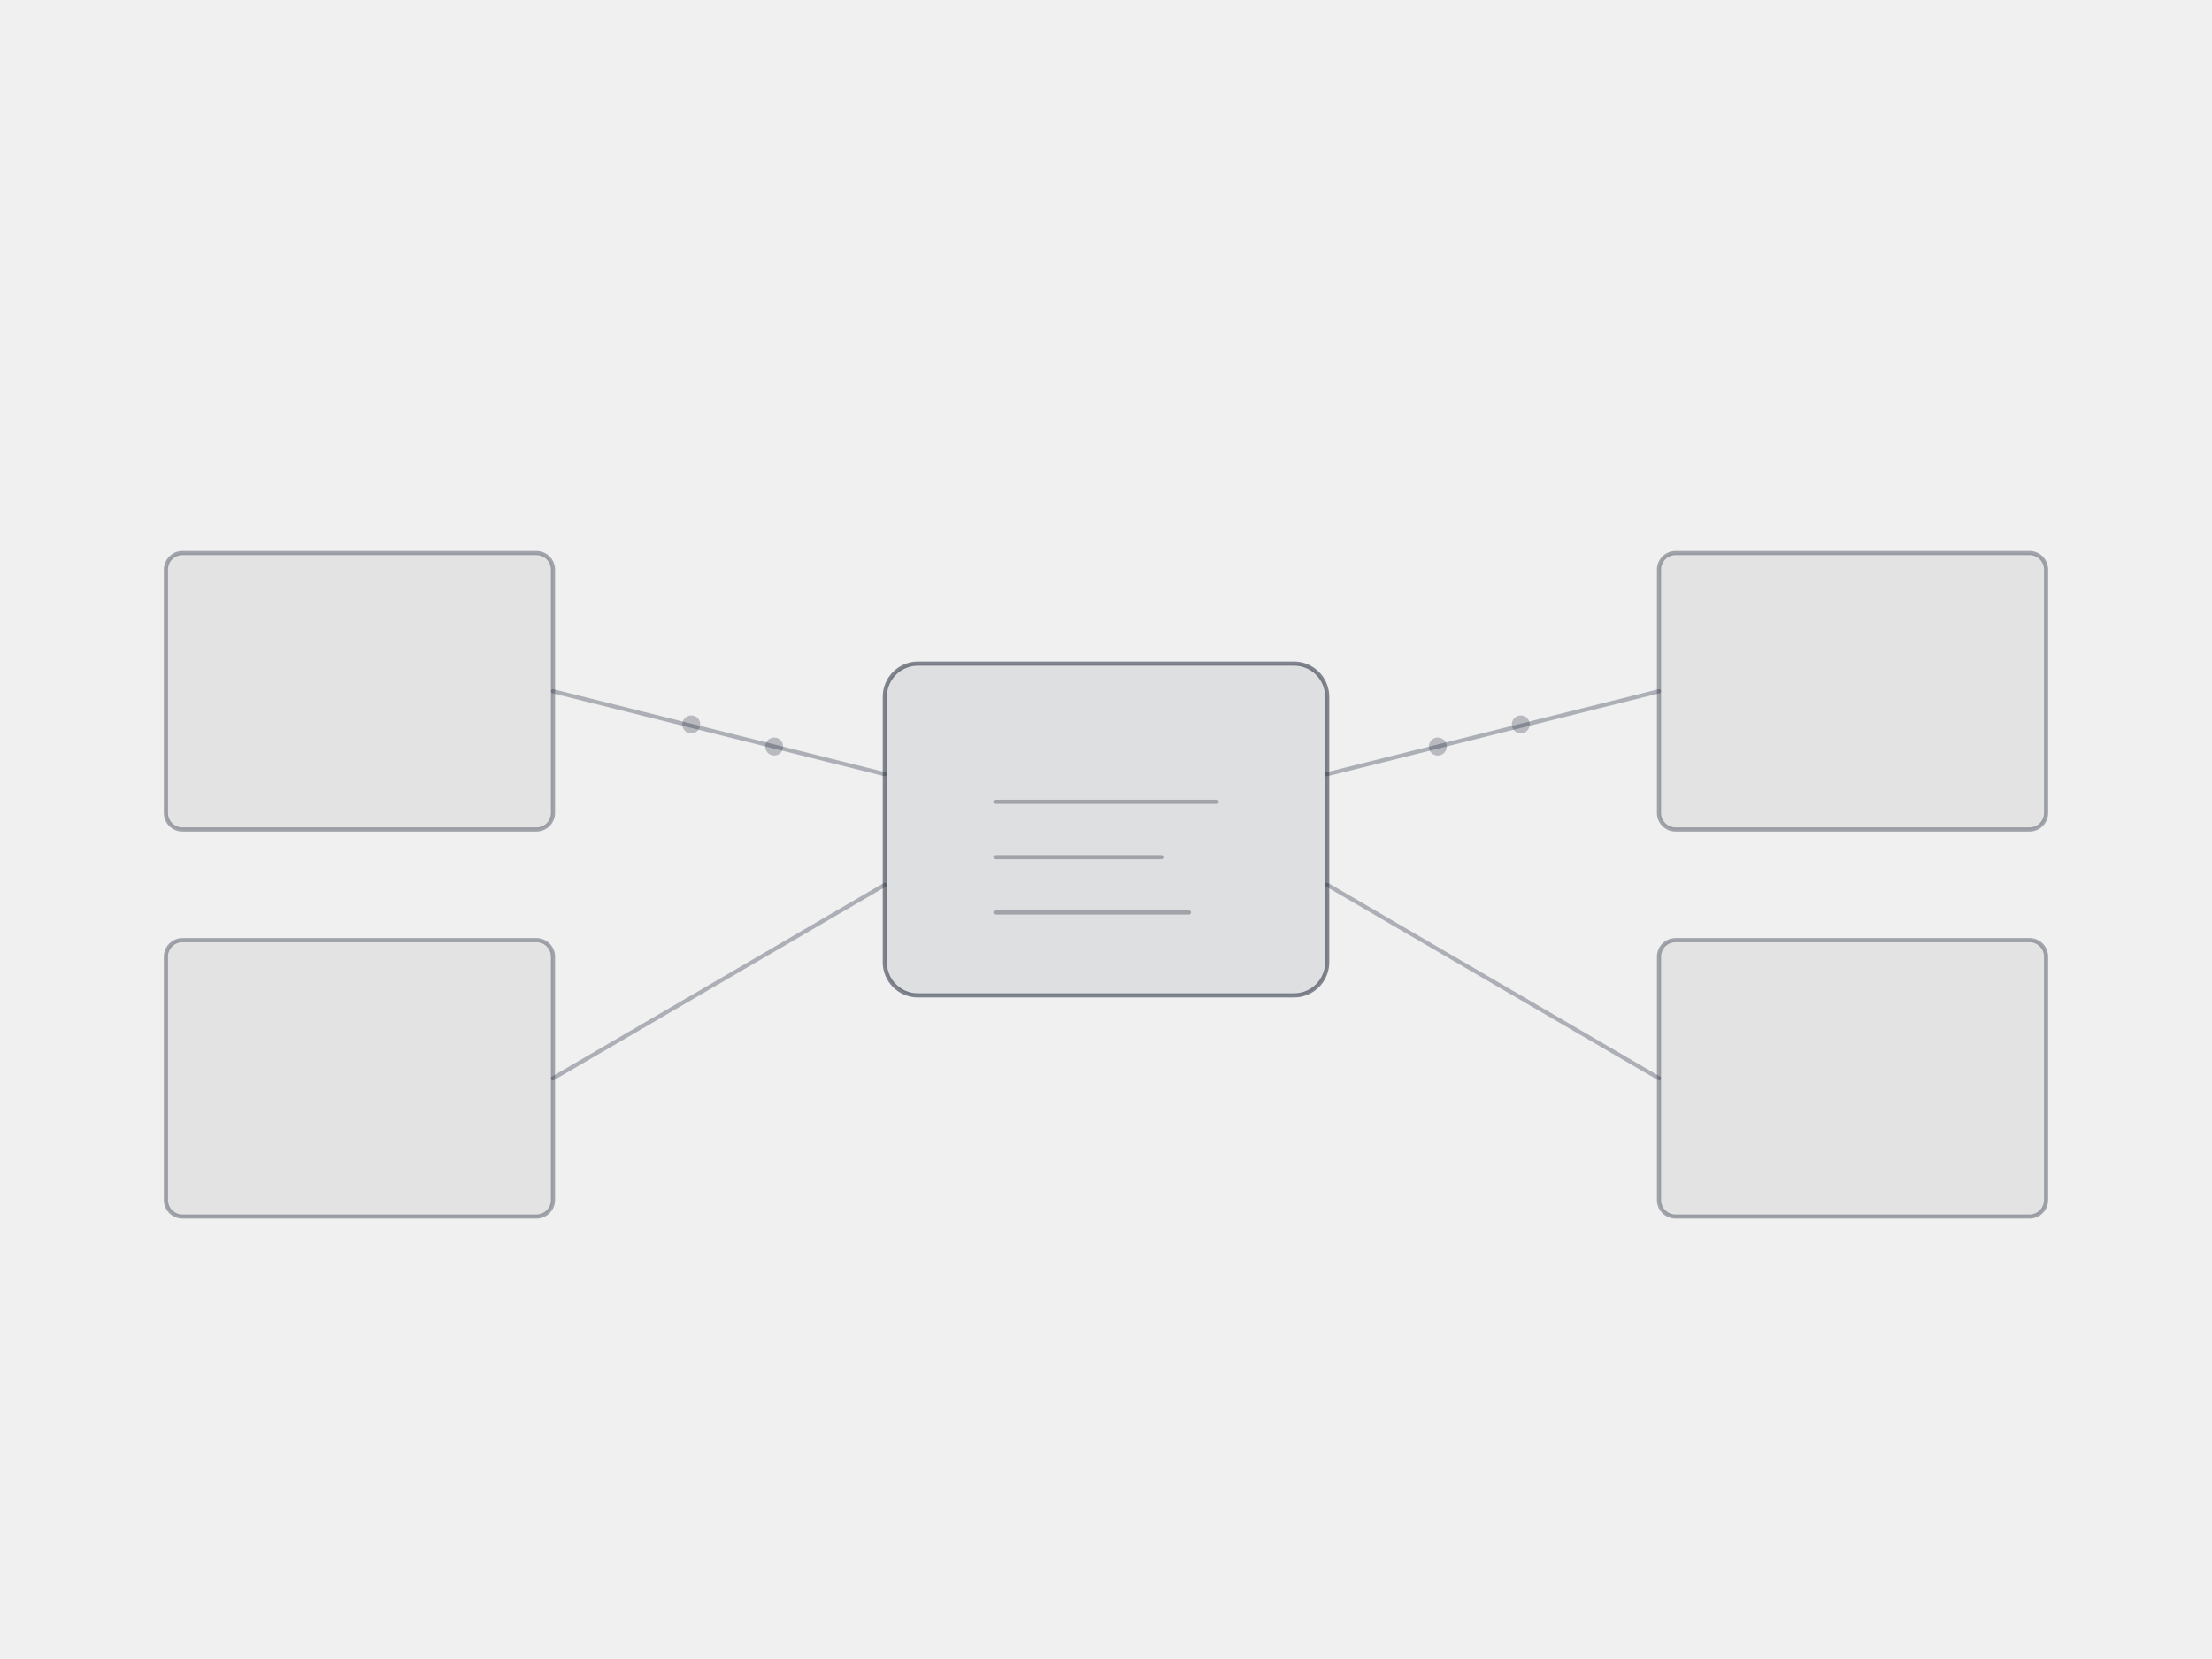
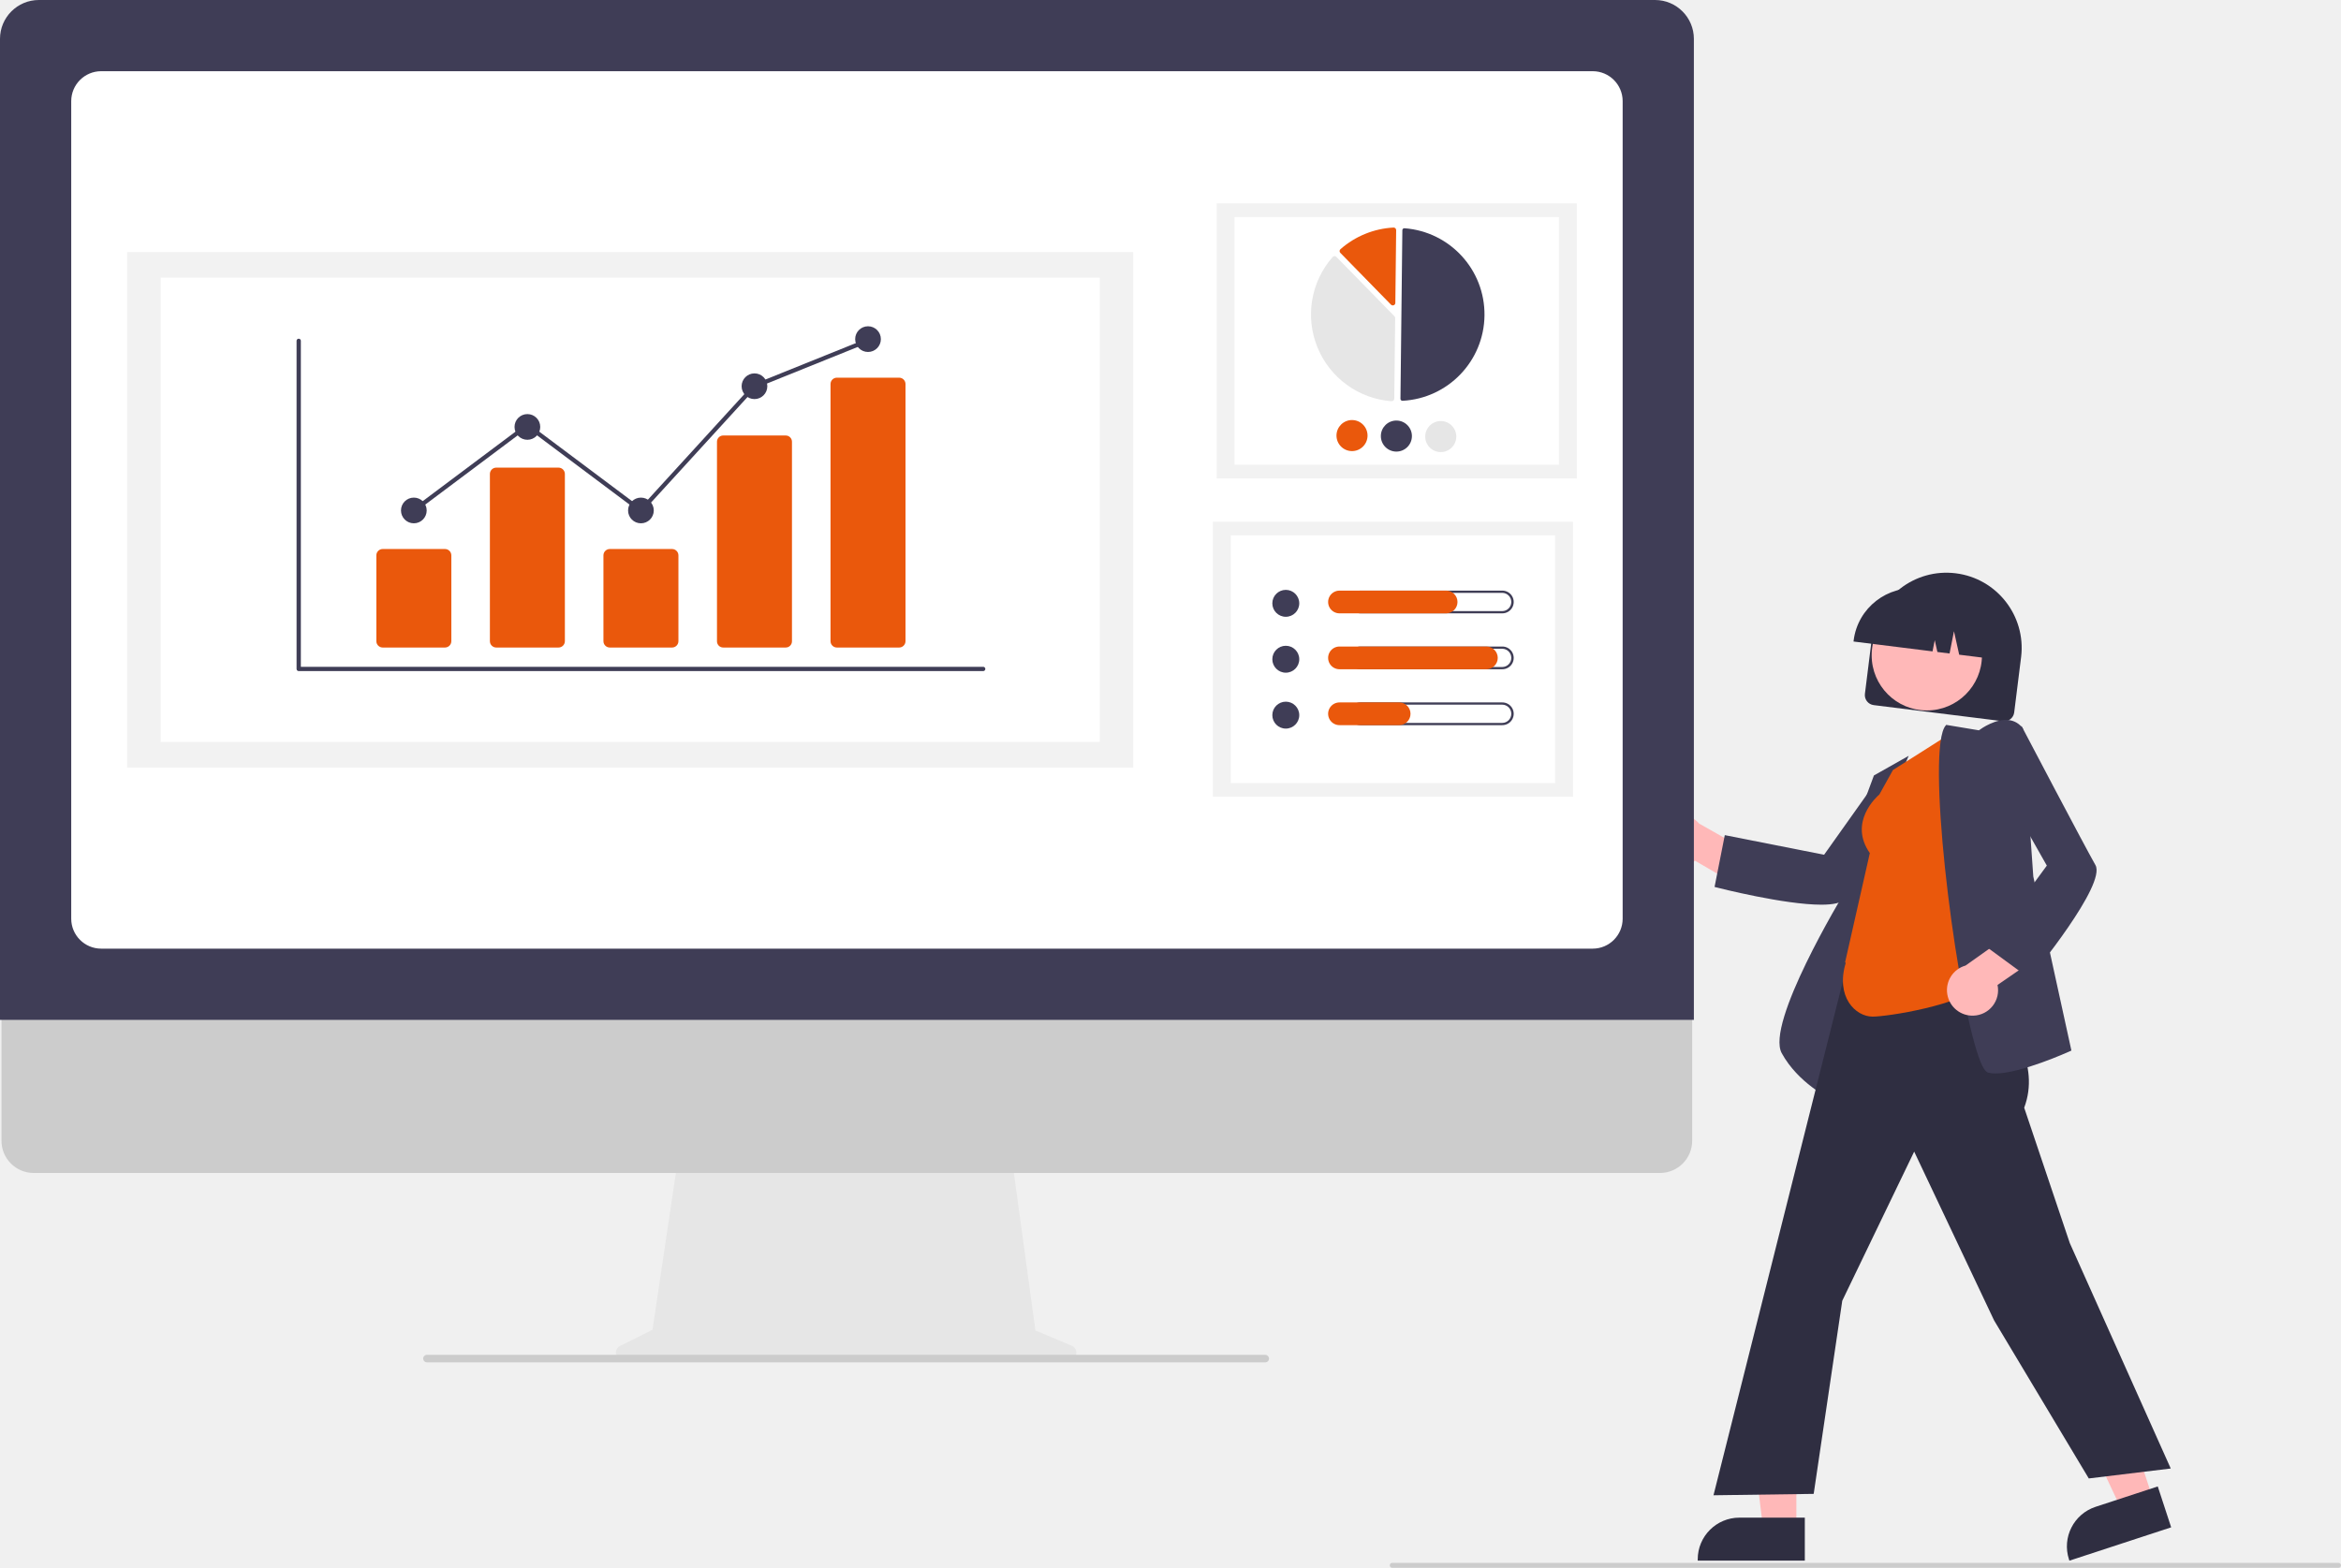
- <svg xmlns="http://www.w3.org/2000/svg" viewBox="0 0 800 600" fill="none" stroke="#0f172a" stroke-width="1.5" stroke-linecap="round">
-   <rect x="60" y="200" width="140" height="100" rx="6" opacity="0.06" fill="#0f172a" stroke="none" />
-   <rect x="60" y="200" width="140" height="100" rx="6" opacity="0.35" />
-   <rect x="60" y="340" width="140" height="100" rx="6" opacity="0.06" fill="#0f172a" stroke="none" />
-   <rect x="60" y="340" width="140" height="100" rx="6" opacity="0.35" />
-   <rect x="320" y="240" width="160" height="120" rx="12" opacity="0.08" fill="#0f172a" stroke="none" />
-   <rect x="320" y="240" width="160" height="120" rx="12" opacity="0.5" />
-   <line x1="360" y1="290" x2="440" y2="290" opacity="0.3" />
-   <line x1="360" y1="310" x2="420" y2="310" opacity="0.3" />
-   <line x1="360" y1="330" x2="430" y2="330" opacity="0.3" />
-   <rect x="600" y="200" width="140" height="100" rx="6" opacity="0.06" fill="#0f172a" stroke="none" />
-   <rect x="600" y="200" width="140" height="100" rx="6" opacity="0.35" />
-   <rect x="600" y="340" width="140" height="100" rx="6" opacity="0.06" fill="#0f172a" stroke="none" />
-   <rect x="600" y="340" width="140" height="100" rx="6" opacity="0.35" />
-   <path d="M200 250 L320 280" opacity="0.3" />
-   <path d="M200 390 L320 320" opacity="0.3" />
-   <path d="M480 280 L600 250" opacity="0.3" />
-   <path d="M480 320 L600 390" opacity="0.3" />
-   <circle cx="250" cy="262" r="2.5" fill="#0f172a" opacity="0.25" />
-   <circle cx="280" cy="270" r="2.5" fill="#0f172a" opacity="0.25" />
-   <circle cx="520" cy="270" r="2.5" fill="#0f172a" opacity="0.25" />
-   <circle cx="550" cy="262" r="2.5" fill="#0f172a" opacity="0.25" />
+ <svg xmlns="http://www.w3.org/2000/svg" data-name="Layer 1" viewBox="0 0 942.547 631.439">
+   <path d="M879.59,413.72l2.798-22.427a30.285,30.285,0,0,1,60.103,7.498l-2.798,22.427a4.073,4.073,0,0,1-4.54,3.533l-52.03-6.491A4.073,4.073,0,0,1,879.59,413.72Z" fill="#2f2e41" transform="translate(-128.7264 -134.2805)" />
+   <circle cx="775.786" cy="263.927" fill="#ffb8b8" r="22.204" />
+   <path d="M875.055,392.201a23.984,23.984,0,0,1,26.738-20.806l4.486.56a23.983,23.983,0,0,1,20.806,26.738l-.056.449-9.479-1.183-2.104-9.456L913.67,397.474l-4.899-.611-1.061-4.771-.896,4.527-31.815-3.969Z" fill="#2f2e41" transform="translate(-128.7264 -134.2805)" />
+   <path d="M795.916,477.411a10.228,10.228,0,0,0,15.284,3.515L831.367,492.74l10.168-10.504-28.714-16.283a10.283,10.283,0,0,0-16.905,11.459Z" fill="#ffb8b8" transform="translate(-128.7264 -134.2805)" />
+   <path d="M862.013,498.639c-14.875,0-41.052-6.659-42.501-7.031l-.458-.117,4.12-20.859,39.982,7.897,21.721-30.587,24.937-2.535-.696.916c-.324.427-32.47,42.743-37.472,49.842C870.382,497.956,866.776,498.639,862.013,498.639Z" fill="#3f3d56" transform="translate(-128.7264 -134.2805)" />
+   <path d="M866.001,576.928l-.595-.284c-.127-.061-12.765-6.208-19.311-18.209-6.515-11.944,23.983-62.612,26.117-66.128l.031-16.091L883.213,446.595l13.992-7.908L885.192,466.716Z" fill="#3f3d56" transform="translate(-128.7264 -134.2805)" />
+   <polygon fill="#ffb8b8" points="723.257 615.591 709.885 615.59 703.523 564.011 723.259 564.012 723.257 615.591" />
+   <path d="M855.393,762.833l-43.118-.002v-.545A16.784,16.784,0,0,1,829.058,745.504h.001l26.335.001Z" fill="#2f2e41" transform="translate(-128.7264 -134.2805)" />
+   <polygon fill="#ffb8b8" points="866.891 603.872 854.184 608.035 832.077 561.002 850.832 554.857 866.891 603.872" />
+   <path d="M1002.895,749.408,961.92,762.833l-.17-.518a16.784,16.784,0,0,1,10.722-21.174l.001-0,25.026-8.199Z" fill="#2f2e41" transform="translate(-128.7264 -134.2805)" />
+   <path d="M969.726,729.72l-38.12-63.641L899.426,598.086l-28.958,60.061-11.504,77.788-40.343.561.159-.631L880.517,490.553l48.352,7.224-2.201,31.916,1.311,1.864c10.923,15.517,22.216,31.56,15.739,48.854l18.362,54.522,40.646,90.786Z" fill="#2f2e41" transform="translate(-128.7264 -134.2805)" />
+   <path d="M882.726,543.72c-7.006,0-15-8-10.853-21.658l-.269-.194,9.961-44.008c-8.693-12.432,2.768-22.691,3.842-23.608l5.471-9.847,24.138-15.308L927.229,530.57l-.181.173C918.228,539.182,888.604,543.72,882.726,543.72Z" fill="#EA580C" transform="translate(-128.7264 -134.2805)" />
+   <path d="M932.159,566.617a11.881,11.881,0,0,1-2.851-.302c-.939-.235-2.458-1.431-4.807-9.077-9.336-30.397-20.359-121.86-12.351-130.811l.183-.205,13.149,2.191c1.093-.807,6.829-4.811,12.121-4.114a8.033,8.033,0,0,1,5.497,3.249l.091.119,4.189,59.594,15.346,70.131-.368.167C961.466,557.966,942.303,566.617,932.159,566.617Z" fill="#3f3d56" transform="translate(-128.7264 -134.2805)" />
+   <path d="M923.317,543.324a10.228,10.228,0,0,0,9.662-12.353l19.249-13.258-5.204-13.662-26.92,19.104a10.283,10.283,0,0,0,3.212,20.169Z" fill="#ffb8b8" transform="translate(-128.7264 -134.2805)" />
+   <path d="M945.876,528.337l-17.146-12.573,24.101-32.864L934.336,450.261l8.275-23.661.535,1.019c.249.475,24.948,47.527,29.257,55.067,4.483,7.844-24.97,43.761-26.226,45.285Z" fill="#3f3d56" transform="translate(-128.7264 -134.2805)" />
+   <path d="M560.206,676.255l-14.592-6.144-10.01-73.151H402.299L391.449,669.812l-13.055,6.527a3.1,3.1,0,0,0,1.387,5.873H559.003A3.1,3.1,0,0,0,560.206,676.255Z" fill="#e6e6e6" transform="translate(-128.7264 -134.2805)" />
+   <path d="M797.098,606.692H142.268a12.973,12.973,0,0,1-12.944-12.973V501.379h680.718v92.34A12.974,12.974,0,0,1,797.098,606.692Z" fill="#ccc" transform="translate(-128.7264 -134.2805)" />
+   <path d="M810.726,545.021h-682V149.92A15.657,15.657,0,0,1,144.366,134.28H795.087a15.657,15.657,0,0,1,15.64,15.639Z" fill="#3f3d56" transform="translate(-128.7264 -134.2805)" />
+   <path d="M769.993,516.344H169.46a12.07,12.07,0,0,1-12.057-12.057v-329.274a12.071,12.071,0,0,1,12.057-12.057H769.993a12.071,12.071,0,0,1,12.057,12.057v329.274A12.07,12.07,0,0,1,769.993,516.344Z" fill="#fff" transform="translate(-128.7264 -134.2805)" />
+   <path d="M638.146,682.975l-337.448,0a1.567,1.567,0,0,1-1.539-1.134,1.529,1.529,0,0,1,1.477-1.919l337.385,0a1.615,1.615,0,0,1,1.616,1.194A1.528,1.528,0,0,1,638.146,682.975Z" fill="#ccc" transform="translate(-128.7264 -134.2805)" />
+   <rect fill="#f2f2f2" height="110.773" width="144.996" x="489.86" y="81.909" />
+   <rect fill="#fff" height="99.765" width="130.586" x="497.065" y="87.414" />
+   <path d="M693.377,295.695q.026 0.0.052-.001a34.817,34.817,0,0,0,.779-69.489.794.794,0,0,0-.601.208.786.786,0,0,0-.257.576l-.761,67.902a.797.797,0,0,0,.788.804Z" fill="#3f3d56" transform="translate(-128.7264 -134.2805)" />
+   <path d="M666.072,237.433a1.025,1.025,0,0,1,.72.307l23.376,23.906a1.014,1.014,0,0,1,.291.725l-.364,32.491a1.011,1.011,0,0,1-.33.74,1.026,1.026,0,0,1-.771.268,35.044,35.044,0,0,1-23.7-58.091,1.026,1.026,0,0,1,.741-.347Q666.053,237.433,666.072,237.433Z" fill="#e6e6e6" transform="translate(-128.7264 -134.2805)" />
+   <path d="M689.842,225.927a1.029,1.029,0,0,1,.699.286,1.011,1.011,0,0,1,.314.748l-.329,29.316a1.021,1.021,0,0,1-1.75.702L668.378,236.118a1.023,1.023,0,0,1,.055-1.482,35.118,35.118,0,0,1,21.346-8.708C689.8,225.927,689.821,225.927,689.842,225.927Z" fill="#EA580C" transform="translate(-128.7264 -134.2805)" />
+   <path d="M679.334,309.775a6.253,6.253,0,1,1-6.183-6.323A6.261,6.261,0,0,1,679.334,309.775Z" fill="#EA580C" transform="translate(-128.7264 -134.2805)" />
+   <path d="M697.199,309.976a6.253,6.253,0,1,1-6.183-6.323A6.261,6.261,0,0,1,697.199,309.976Z" fill="#3f3d56" transform="translate(-128.7264 -134.2805)" />
+   <path d="M715.065,310.176a6.253,6.253,0,1,1-6.183-6.323A6.261,6.261,0,0,1,715.065,310.176Z" fill="#e6e6e6" transform="translate(-128.7264 -134.2805)" />
+   <rect fill="#f2f2f2" height="110.773" width="144.996" x="488.333" y="210.116" />
+   <rect fill="#fff" height="99.765" width="130.586" x="495.538" y="215.621" />
+   <circle cx="517.695" cy="242.988" fill="#3f3d56" r="5.422" />
+   <path d="M733.539,373.049a3.677,3.677,0,1,1,0,7.354H676.513a3.677,3.677,0,1,1,0-7.354h57.026m0-.901H676.513a4.578,4.578,0,1,0,0,9.155h57.026a4.578,4.578,0,1,0,0-9.155Z" fill="#3f3d56" transform="translate(-128.7264 -134.2805)" />
+   <path d="M711.038,381.304h-42.928a4.578,4.578,0,1,1,0-9.155h42.928a4.578,4.578,0,0,1,0,9.155Z" fill="#EA580C" transform="translate(-128.7264 -134.2805)" />
+   <circle cx="517.695" cy="265.503" fill="#3f3d56" r="5.422" />
+   <path d="M733.539,395.564a3.677,3.677,0,1,1,0,7.354H676.513a3.677,3.677,0,1,1,0-7.354h57.026m0-.901H676.513a4.578,4.578,0,1,0,0,9.155h57.026a4.578,4.578,0,1,0,0-9.155Z" fill="#3f3d56" transform="translate(-128.7264 -134.2805)" />
+   <path d="M727.248,403.819h-59.139a4.578,4.578,0,1,1,0-9.155h59.139a4.578,4.578,0,0,1,0,9.155Z" fill="#EA580C" transform="translate(-128.7264 -134.2805)" />
+   <circle cx="517.695" cy="288.018" fill="#3f3d56" r="5.422" />
+   <path d="M733.539,418.079a3.677,3.677,0,1,1,0,7.354H676.513a3.677,3.677,0,1,1,0-7.354h57.026m0-.901H676.513a4.578,4.578,0,1,0,0,9.155h57.026a4.578,4.578,0,1,0,0-9.155Z" fill="#3f3d56" transform="translate(-128.7264 -134.2805)" />
+   <path d="M692.125,426.334H668.109a4.578,4.578,0,1,1,0-9.155H692.125a4.578,4.578,0,0,1,0,9.155Z" fill="#EA580C" transform="translate(-128.7264 -134.2805)" />
+   <rect fill="#f2f2f2" height="207.61" width="405.093" x="51.188" y="101.508" />
+   <rect fill="#fff" height="186.978" width="378.087" x="64.692" y="111.824" />
+   <path d="M524.614,404.557H248.996a.863.863,0,0,1-.863-.863V271.591a.863.863,0,1,1,1.725,0V402.832H524.614a.863.863,0,0,1,0,1.725Z" fill="#3f3d56" transform="translate(-128.7264 -134.2805)" />
+   <path d="M307.884,395.069H282.815a2.563,2.563,0,0,1-2.561-2.56V357.952a2.563,2.563,0,0,1,2.561-2.56h25.069a2.563,2.563,0,0,1,2.561,2.56v34.557A2.563,2.563,0,0,1,307.884,395.069Z" fill="#EA580C" transform="translate(-128.7264 -134.2805)" />
+   <path d="M353.599,395.069H328.531a2.563,2.563,0,0,1-2.561-2.56V325.174a2.563,2.563,0,0,1,2.561-2.56h25.069a2.563,2.563,0,0,1,2.561,2.56v67.334A2.563,2.563,0,0,1,353.599,395.069Z" fill="#EA580C" transform="translate(-128.7264 -134.2805)" />
+   <path d="M399.315,395.069H374.246a2.563,2.563,0,0,1-2.561-2.56V357.952a2.563,2.563,0,0,1,2.561-2.56h25.069a2.563,2.563,0,0,1,2.561,2.56v34.557A2.563,2.563,0,0,1,399.315,395.069Z" fill="#EA580C" transform="translate(-128.7264 -134.2805)" />
+   <path d="M445.031,395.069H419.962a2.507,2.507,0,0,1-2.561-2.444V312.12a2.507,2.507,0,0,1,2.561-2.444h25.069a2.507,2.507,0,0,1,2.561,2.444v80.505A2.507,2.507,0,0,1,445.031,395.069Z" fill="#EA580C" transform="translate(-128.7264 -134.2805)" />
+   <path d="M490.746,395.069H465.678a2.563,2.563,0,0,1-2.561-2.56V288.947a2.563,2.563,0,0,1,2.561-2.56H490.746a2.563,2.563,0,0,1,2.561,2.56V392.509A2.563,2.563,0,0,1,490.746,395.069Z" fill="#EA580C" transform="translate(-128.7264 -134.2805)" />
+   <circle cx="166.623" cy="205.585" fill="#3f3d56" r="5.175" />
+   <circle cx="212.339" cy="171.945" fill="#3f3d56" r="5.175" />
+   <circle cx="258.054" cy="205.585" fill="#3f3d56" r="5.175" />
+   <circle cx="303.77" cy="155.556" fill="#3f3d56" r="5.175" />
+   <circle cx="349.486" cy="136.58" fill="#3f3d56" r="5.175" />
+   <polygon fill="#3f3d56" points="258.163 206.744 212.339 172.421 167.14 206.275 166.106 204.895 212.339 170.265 257.945 204.425 303.266 154.83 303.447 154.756 349.163 136.337 349.808 137.937 304.274 156.283 258.163 206.744" />
+   <path d="M1070.274,765.72h-381a1,1,0,0,1,0-2h381a1,1,0,0,1,0,2Z" fill="#ccc" transform="translate(-128.7264 -134.2805)" />
</svg>
